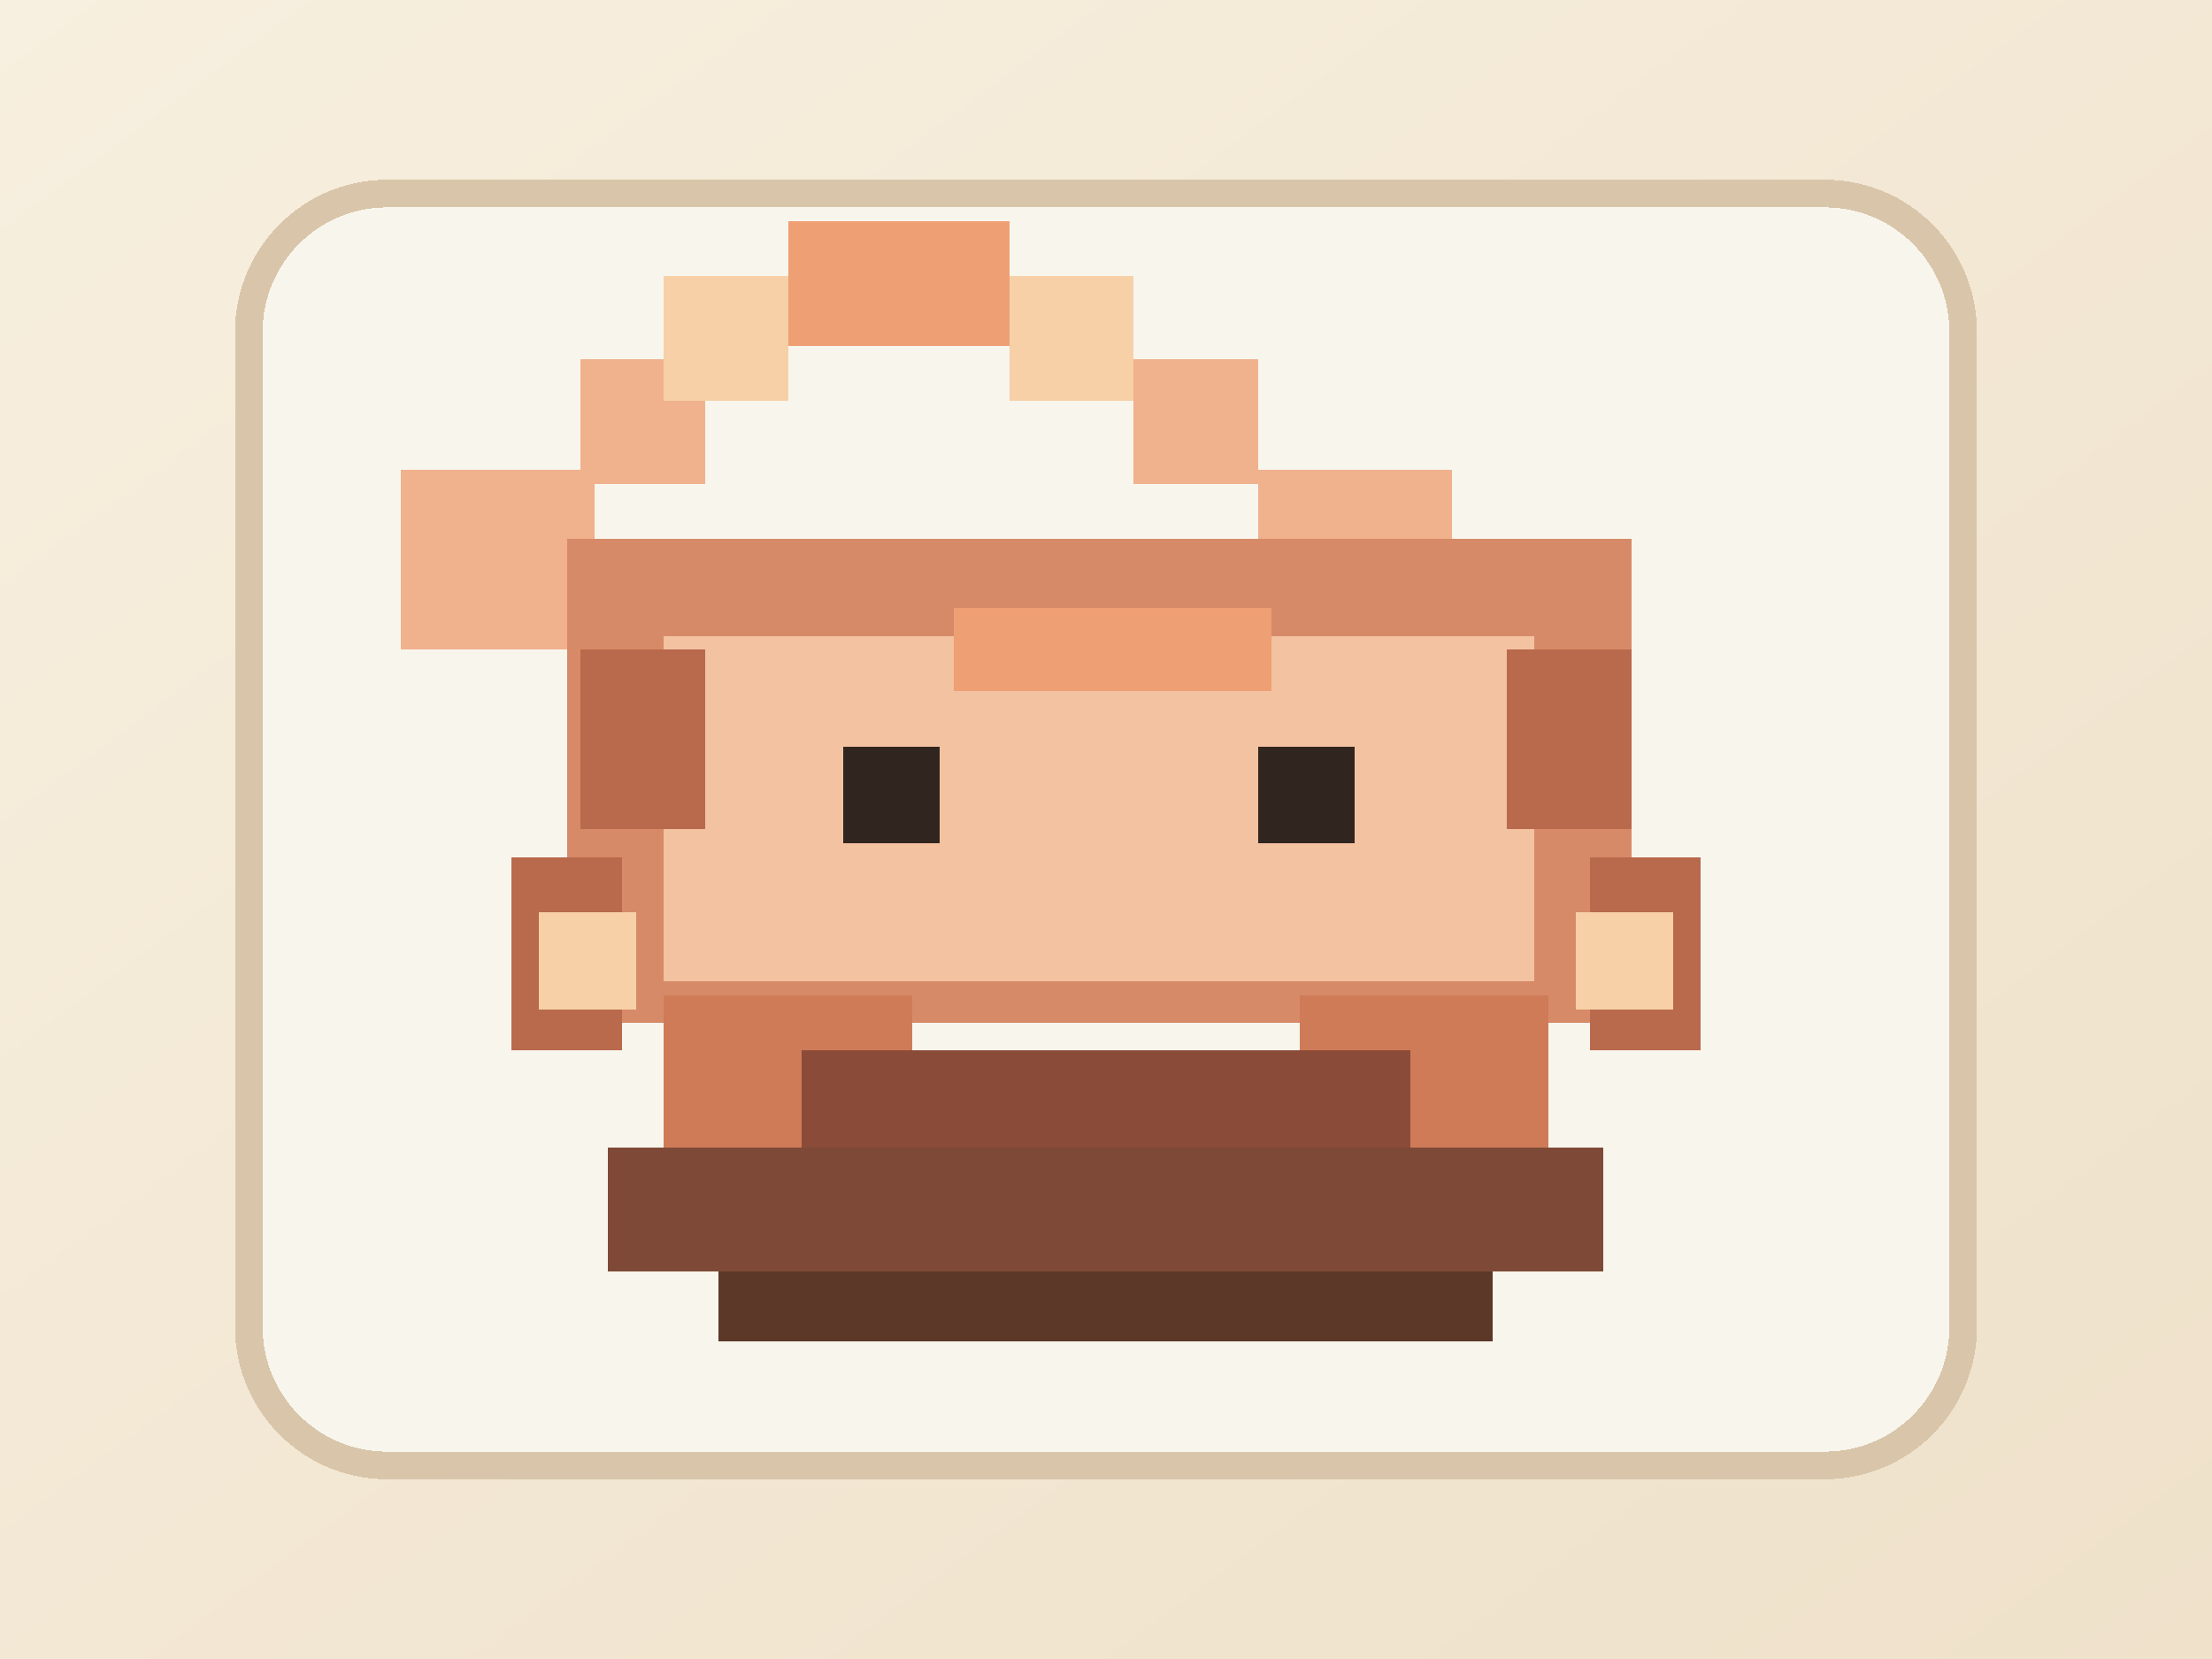
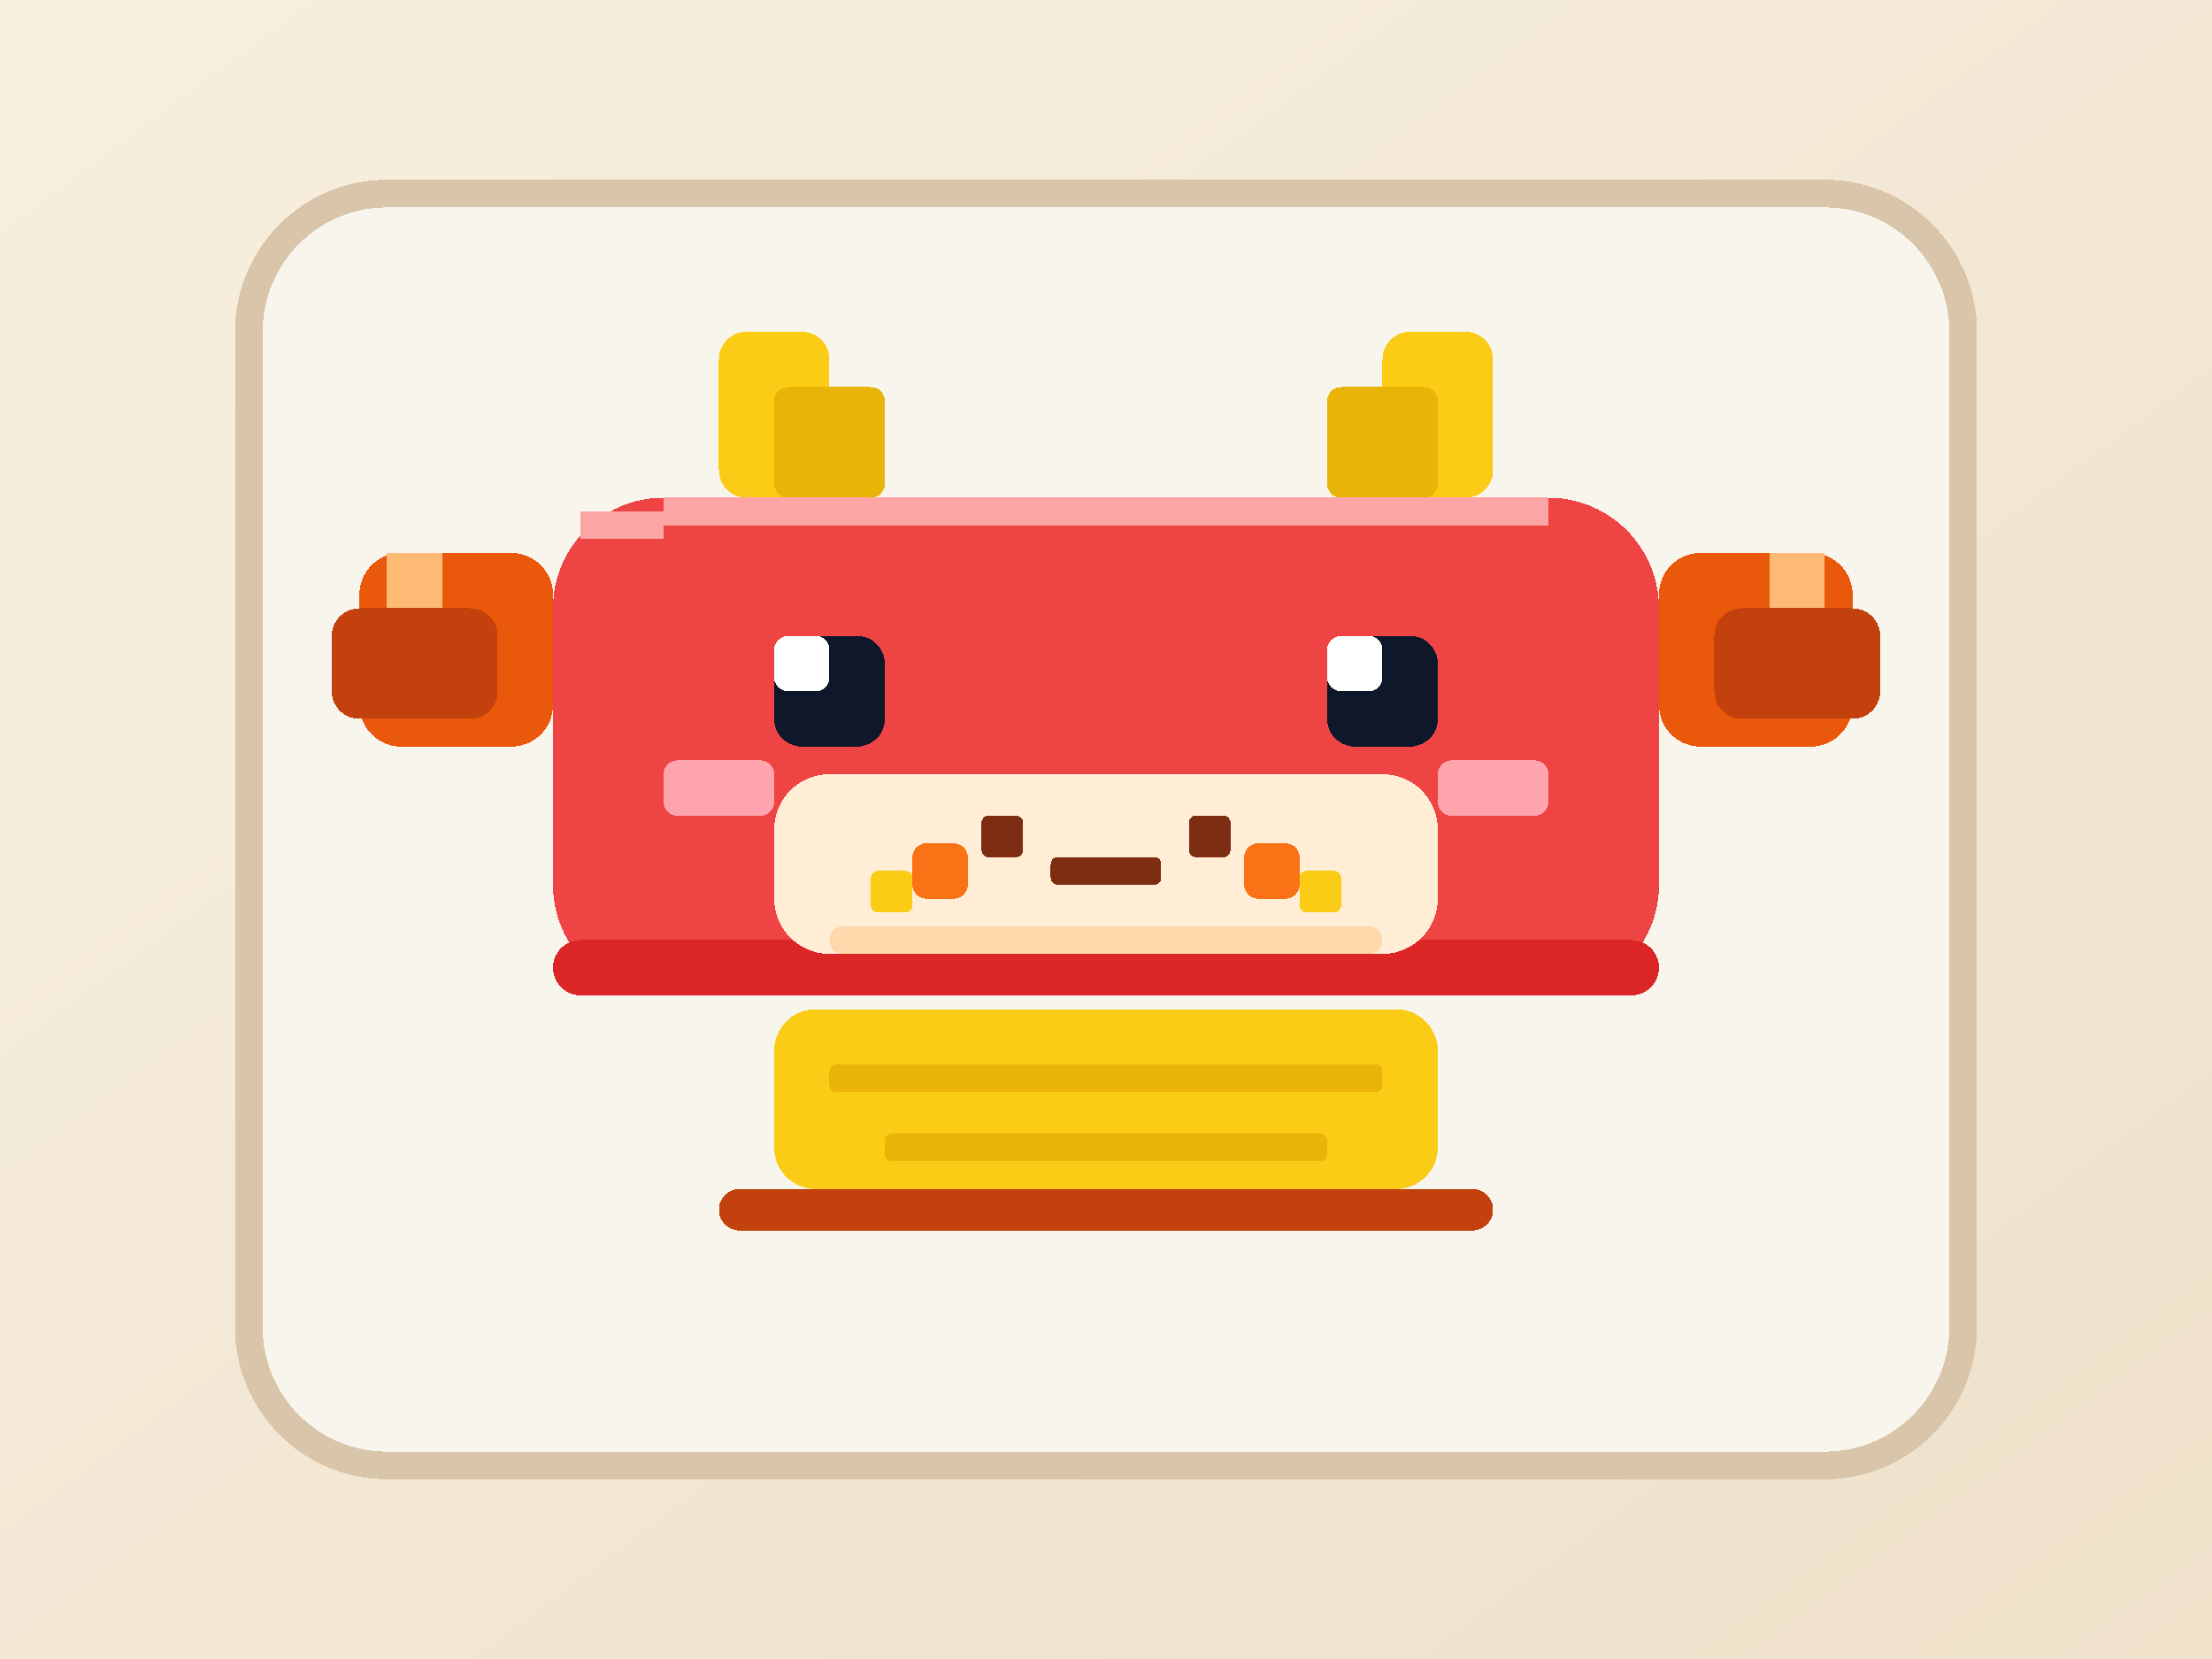
<svg xmlns="http://www.w3.org/2000/svg" viewBox="0 0 320 240" shape-rendering="crispEdges">
  <defs>
    <linearGradient id="bg" x1="0" x2="1" y1="0" y2="1">
      <stop offset="0%" stop-color="#f7efdf" />
      <stop offset="100%" stop-color="#efe1ca" />
    </linearGradient>
  </defs>
  <rect width="320" height="240" fill="url(#bg)" />
  <rect x="36" y="28" width="248" height="184" rx="20" fill="#f8f5ed" stroke="#d9c6aa" stroke-width="4" />
-   <rect x="58" y="68" width="28" height="26" fill="#f0b18d" />
-   <rect x="84" y="52" width="18" height="18" fill="#f0b18d" />
-   <rect x="96" y="40" width="18" height="18" fill="#f7d0a7" />
-   <rect x="114" y="32" width="32" height="18" fill="#ef9f74" />
-   <rect x="146" y="40" width="18" height="18" fill="#f7d0a7" />
-   <rect x="164" y="52" width="18" height="18" fill="#f0b18d" />
-   <rect x="182" y="68" width="28" height="26" fill="#f0b18d" />
-   <rect x="82" y="78" width="154" height="70" fill="#d78a67" />
-   <rect x="96" y="92" width="126" height="50" fill="#f2c2a1" />
-   <rect x="84" y="94" width="18" height="26" fill="#b9694c" />
-   <rect x="218" y="94" width="18" height="26" fill="#b9694c" />
-   <rect x="122" y="108" width="14" height="14" fill="#31261f" />
-   <rect x="182" y="108" width="14" height="14" fill="#31261f" />
-   <rect x="138" y="88" width="46" height="12" fill="#ef9f74" />
-   <rect x="96" y="144" width="36" height="22" fill="#cf7b58" />
-   <rect x="188" y="144" width="36" height="22" fill="#cf7b58" />
-   <rect x="116" y="152" width="88" height="18" fill="#8a4c39" />
-   <rect x="74" y="124" width="16" height="28" fill="#b9694c" />
-   <rect x="230" y="124" width="16" height="28" fill="#b9694c" />
-   <rect x="228" y="132" width="14" height="14" fill="#f7d0a7" />
-   <rect x="78" y="132" width="14" height="14" fill="#f7d0a7" />
-   <rect x="88" y="166" width="144" height="18" fill="#7e4a37" />
-   <rect x="104" y="184" width="112" height="10" fill="#5c3829" />
+   <rect x="104" y="48" width="16" height="24" fill="#facc15" rx="4" />
+   <rect x="112" y="56" width="16" height="16" fill="#eab308" rx="2" />
+   <rect x="200" y="48" width="16" height="24" fill="#facc15" rx="4" />
+   <rect x="192" y="56" width="16" height="16" fill="#eab308" rx="2" />
+   <rect x="52" y="80" width="28" height="28" fill="#ea580c" rx="6" />
+   <rect x="48" y="88" width="24" height="16" fill="#c2410c" rx="4" />
+   <rect x="56" y="80" width="8" height="8" fill="#fdba74" />
+   <rect x="240" y="80" width="28" height="28" fill="#ea580c" rx="6" />
+   <rect x="248" y="88" width="24" height="16" fill="#c2410c" rx="4" />
+   <rect x="256" y="80" width="8" height="8" fill="#fdba74" />
+   <rect x="80" y="72" width="160" height="72" fill="#ef4444" rx="16" />
+   <rect x="80" y="136" width="160" height="8" fill="#dc2626" rx="4" />
+   <rect x="84" y="74" width="12" height="4" fill="#fca5a5" />
+   <rect x="96" y="72" width="128" height="4" fill="#fca5a5" />
+   <rect x="112" y="92" width="16" height="16" fill="#0f172a" rx="4" />
+   <rect x="112" y="92" width="8" height="8" fill="#ffffff" rx="2" />
+   <rect x="192" y="92" width="16" height="16" fill="#0f172a" rx="4" />
+   <rect x="192" y="92" width="8" height="8" fill="#ffffff" rx="2" />
+   <rect x="96" y="110" width="16" height="8" fill="#fda4af" rx="2" />
+   <rect x="208" y="110" width="16" height="8" fill="#fda4af" rx="2" />
+   <rect x="112" y="112" width="96" height="26" fill="#ffedd5" rx="8" />
+   <rect x="120" y="134" width="80" height="4" fill="#fed7aa" rx="2" />
+   <rect x="142" y="118" width="6" height="6" fill="#7c2d12" rx="1" />
+   <rect x="172" y="118" width="6" height="6" fill="#7c2d12" rx="1" />
+   <rect x="152" y="124" width="16" height="4" fill="#7c2d12" rx="1" />
+   <rect x="132" y="122" width="8" height="8" fill="#f97316" rx="2" />
+   <rect x="126" y="126" width="6" height="6" fill="#facc15" rx="1" />
+   <rect x="180" y="122" width="8" height="8" fill="#f97316" rx="2" />
+   <rect x="188" y="126" width="6" height="6" fill="#facc15" rx="1" />
+   <rect x="112" y="146" width="96" height="26" fill="#facc15" rx="6" />
+   <rect x="120" y="154" width="80" height="4" fill="#eab308" rx="1" />
+   <rect x="128" y="164" width="64" height="4" fill="#eab308" rx="1" />
+   <rect x="104" y="172" width="112" height="6" fill="#c2410c" rx="3" />
</svg>
